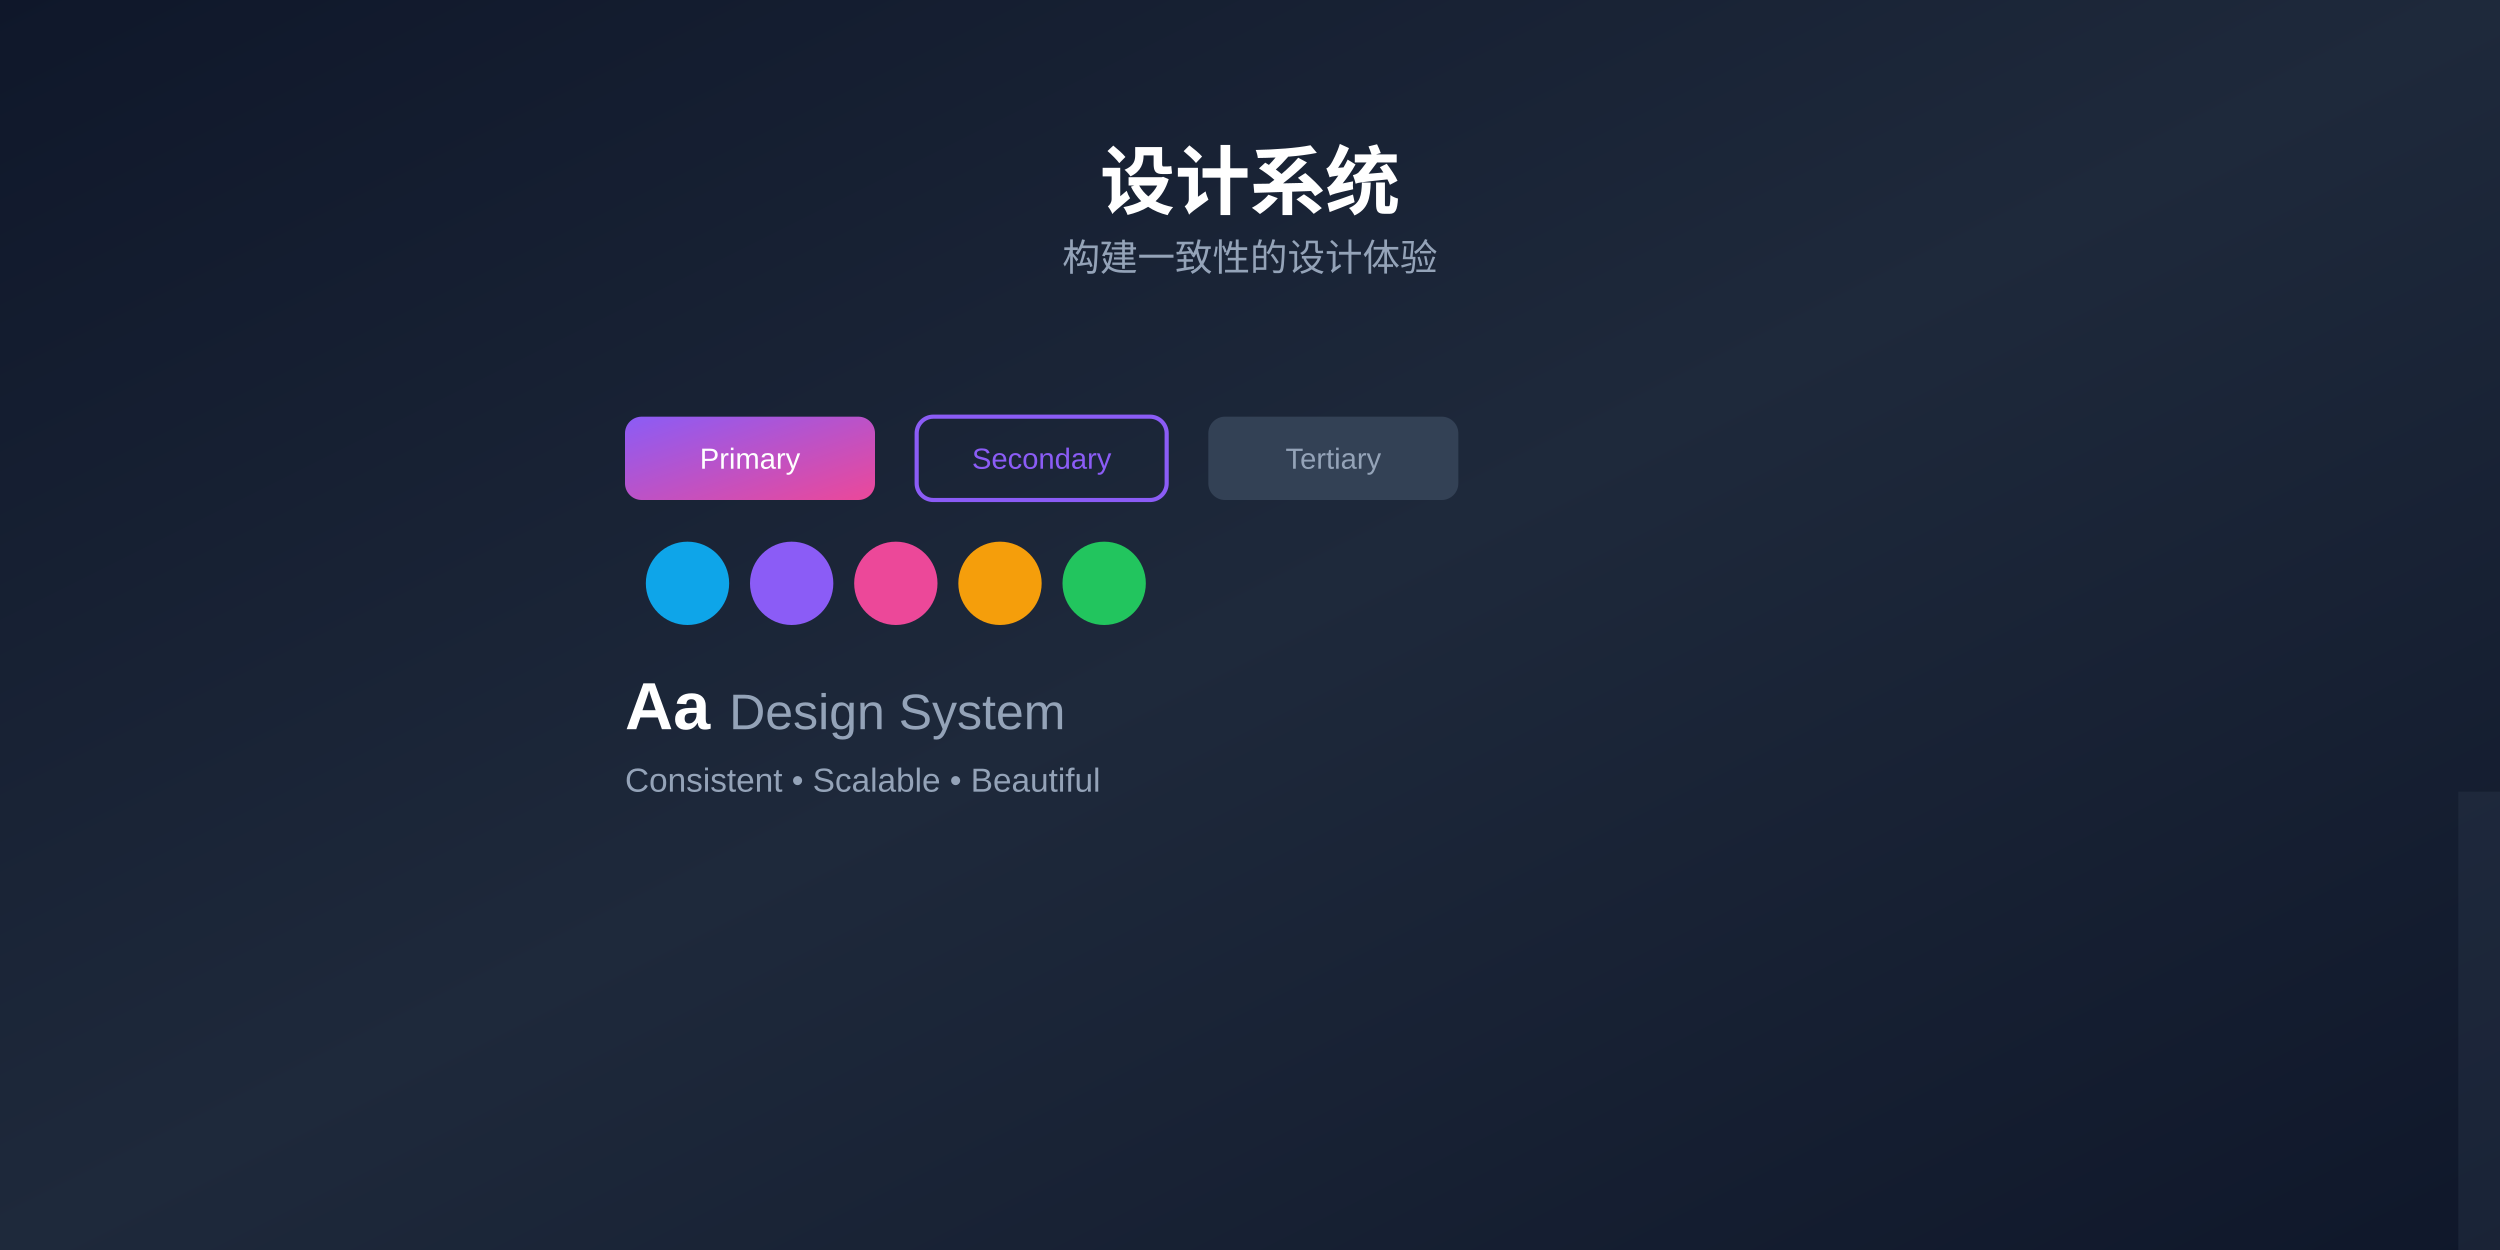
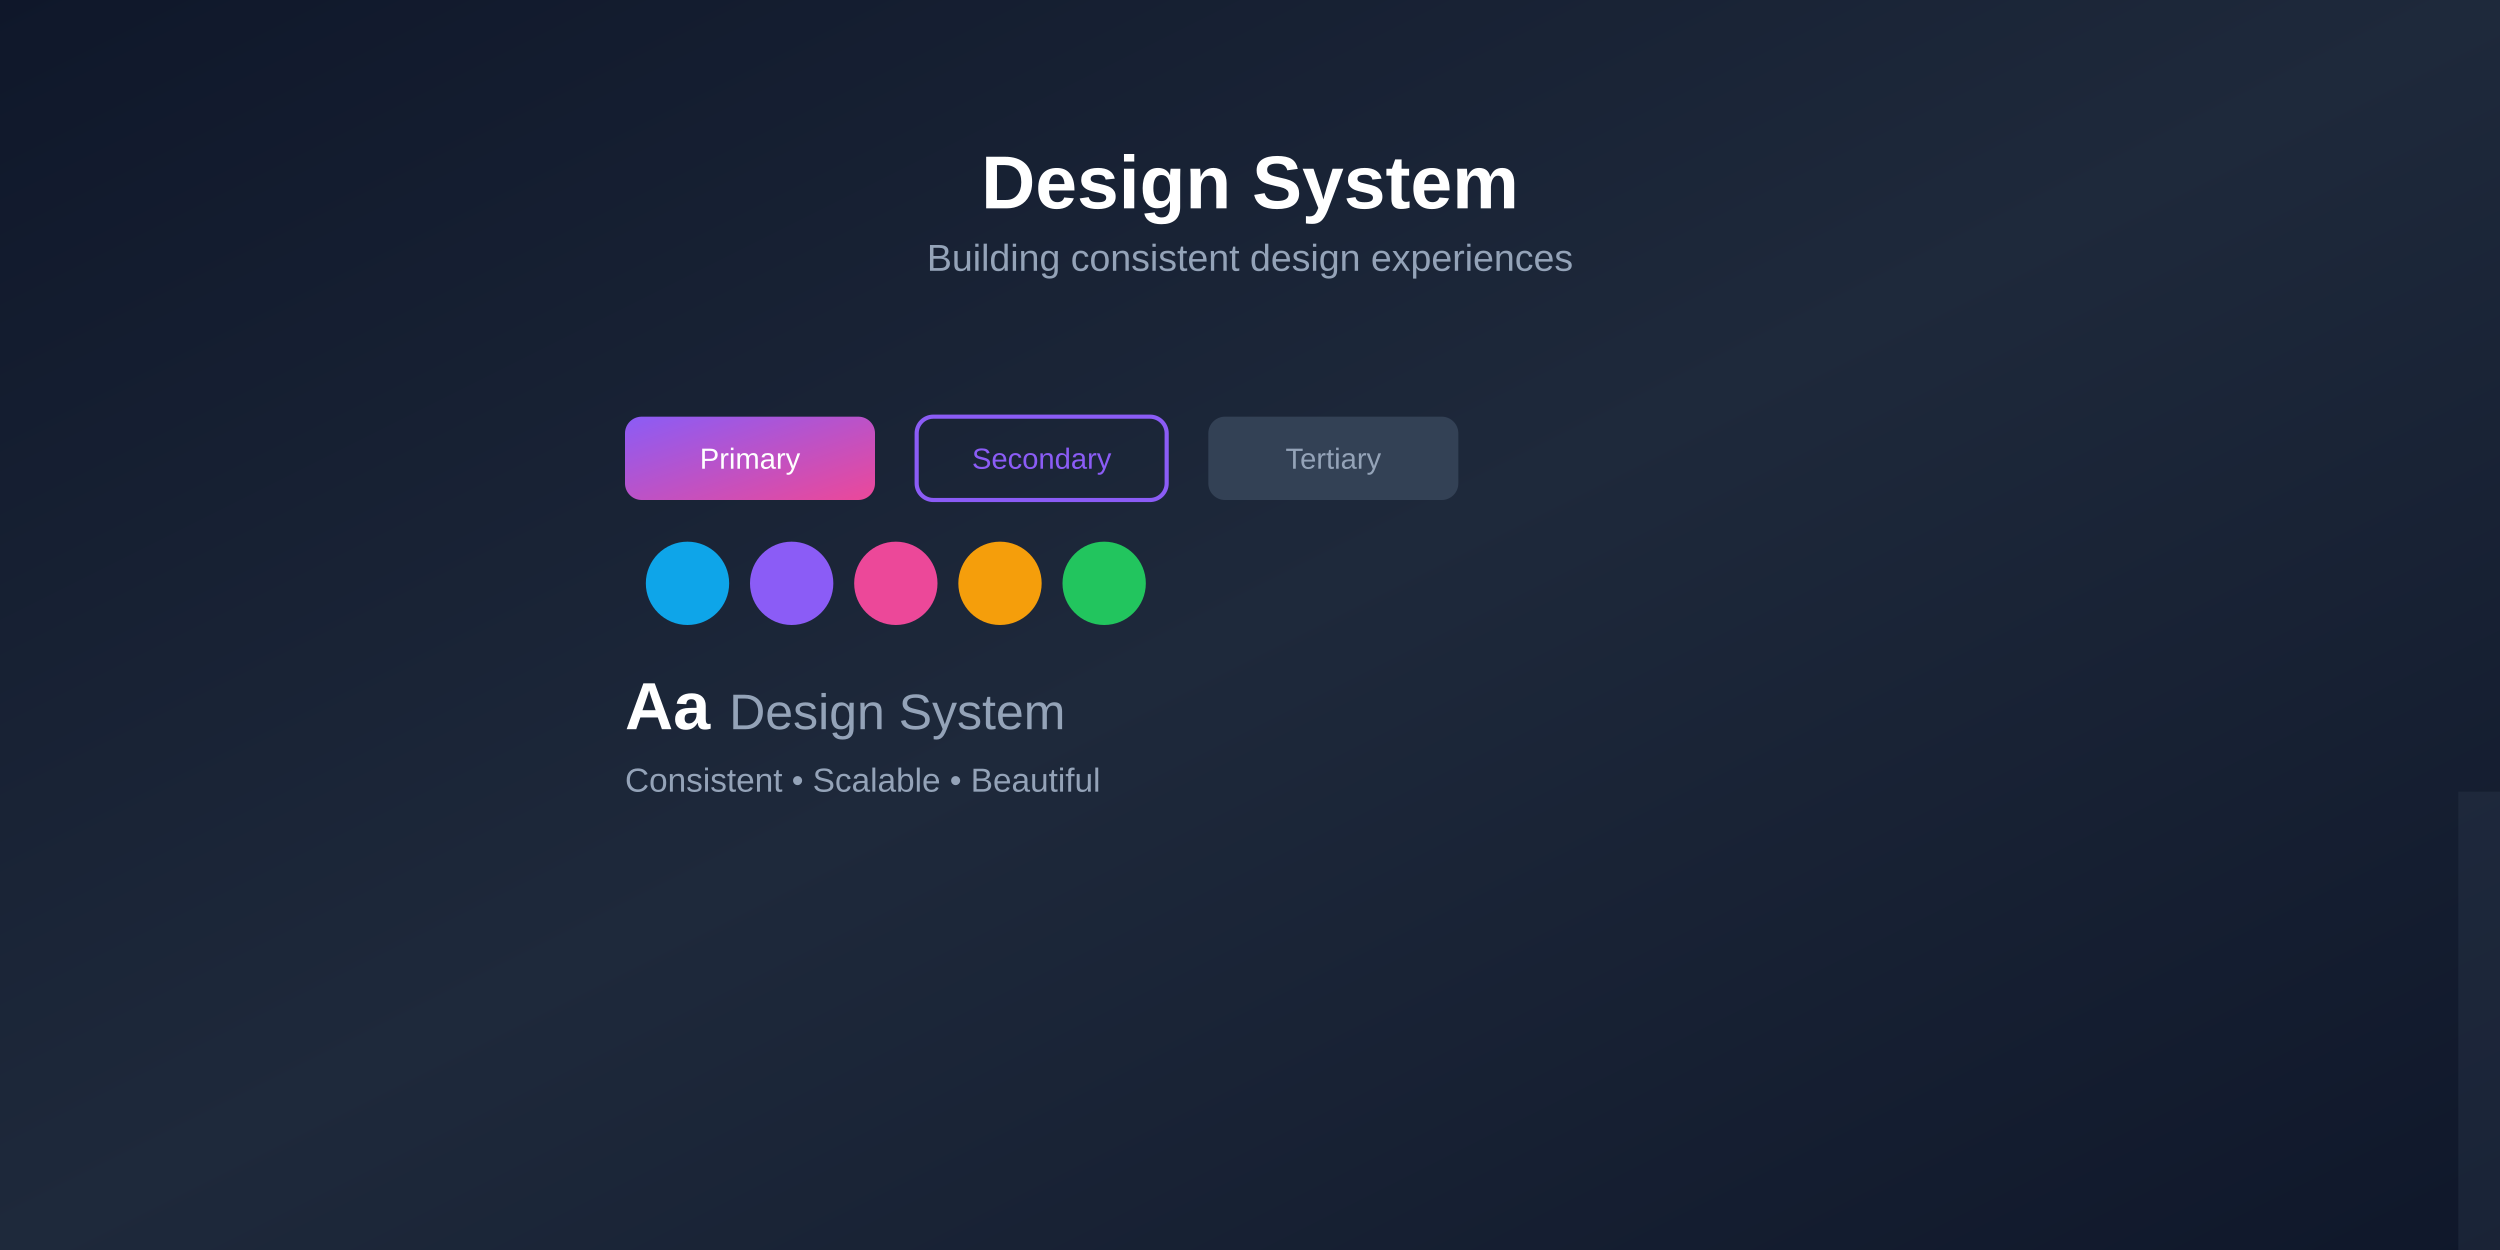
<svg xmlns="http://www.w3.org/2000/svg" viewBox="0 0 1200 600">
  <defs>
    <linearGradient id="designBg" x1="0%" y1="0%" x2="100%" y2="100%">
      <stop offset="0%" style="stop-color:#0f172a;stop-opacity:1" />
      <stop offset="50%" style="stop-color:#1e293b;stop-opacity:1" />
      <stop offset="100%" style="stop-color:#0f172a;stop-opacity:1" />
    </linearGradient>
    <linearGradient id="designAccent" x1="0%" y1="0%" x2="100%" y2="100%">
      <stop offset="0%" style="stop-color:#8b5cf6;stop-opacity:1" />
      <stop offset="100%" style="stop-color:#ec4899;stop-opacity:1" />
    </linearGradient>
  </defs>
  <rect width="1200" height="600" fill="url(#designBg)" />
  <g transform="translate(300, 200)">
    <g>
      <rect x="0" y="0" width="120" height="40" rx="8" fill="url(#designAccent)" />
      <text x="60" y="25" text-anchor="middle" fill="white" font-size="14" font-family="Arial, sans-serif" font-weight="500">Primary</text>
    </g>
    <g>
      <rect x="140" y="0" width="120" height="40" rx="8" fill="none" stroke="#8b5cf6" stroke-width="2" />
      <text x="200" y="25" text-anchor="middle" fill="#8b5cf6" font-size="14" font-family="Arial, sans-serif" font-weight="500">Secondary</text>
    </g>
    <g>
      <rect x="280" y="0" width="120" height="40" rx="8" fill="#334155" />
      <text x="340" y="25" text-anchor="middle" fill="#94a3b8" font-size="14" font-family="Arial, sans-serif" font-weight="500">Tertiary</text>
    </g>
  </g>
  <g transform="translate(300, 280)">
    <circle cx="30" cy="0" r="20" fill="#0ea5e9" />
    <circle cx="80" cy="0" r="20" fill="#8b5cf6" />
    <circle cx="130" cy="0" r="20" fill="#ec4899" />
    <circle cx="180" cy="0" r="20" fill="#f59e0b" />
    <circle cx="230" cy="0" r="20" fill="#22c55e" />
  </g>
  <g transform="translate(300, 350)">
    <text x="0" y="0" fill="white" font-size="32" font-family="Arial, sans-serif" font-weight="bold">Aa</text>
    <text x="50" y="0" fill="#94a3b8" font-size="24" font-family="Arial, sans-serif">Design System</text>
    <text x="0" y="30" fill="#94a3b8" font-size="16" font-family="Arial, sans-serif">Consistent • Scalable • Beautiful</text>
  </g>
  <g transform="translate(600, 200)" opacity="0.3">
    <rect x="580" y="180" width="40" height="240" fill="#334155" />
    <rect x="630" y="180" width="40" height="240" fill="#334155" />
    <rect x="680" y="180" width="40" height="240" fill="#334155" />
    <rect x="730" y="180" width="40" height="240" fill="#334155" />
  </g>
-   <text x="600" y="100" text-anchor="middle" fill="white" font-size="36" font-family="Arial, sans-serif" font-weight="bold">设计系统</text>
-   <text x="600" y="130" text-anchor="middle" fill="#94a3b8" font-size="18" font-family="Arial, sans-serif">构建一致性的设计体验</text>
+   <text x="600" y="100" text-anchor="middle" fill="white" font-size="36" font-family="Arial, sans-serif" font-weight="bold">Design System</text>
+   <text x="600" y="130" text-anchor="middle" fill="#94a3b8" font-size="18" font-family="Arial, sans-serif">Building consistent design experiences</text>
</svg>
